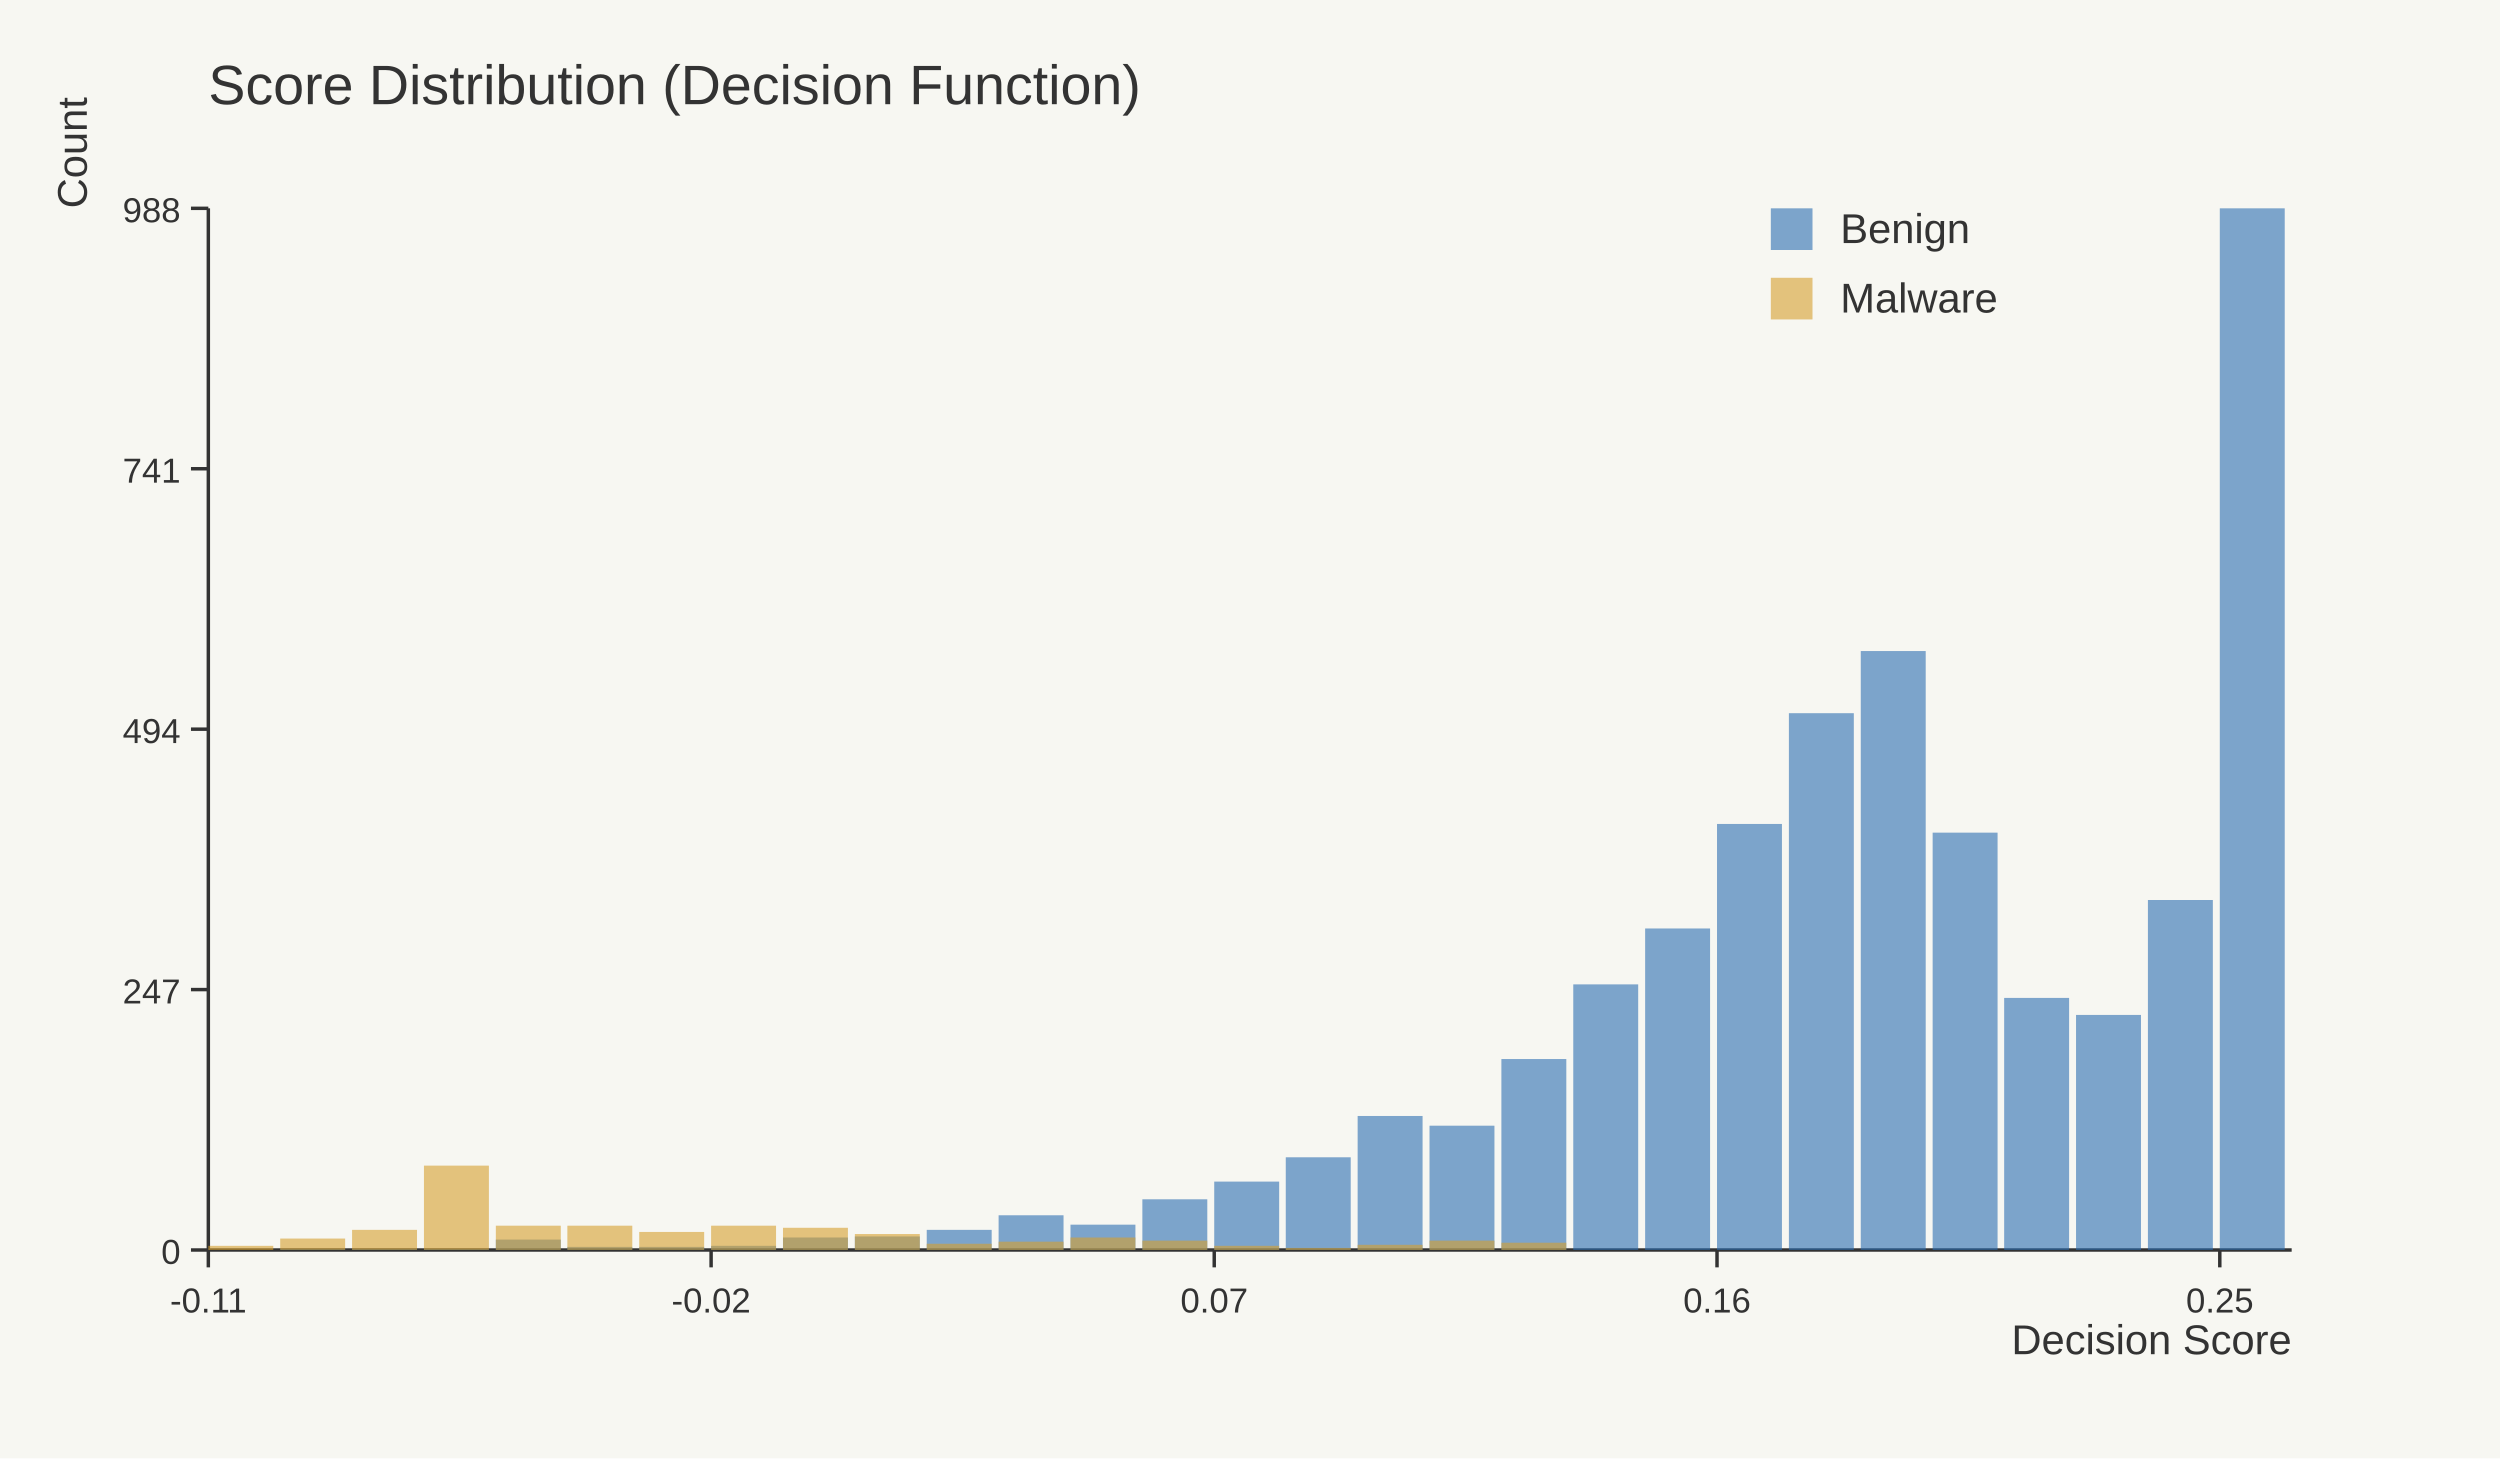
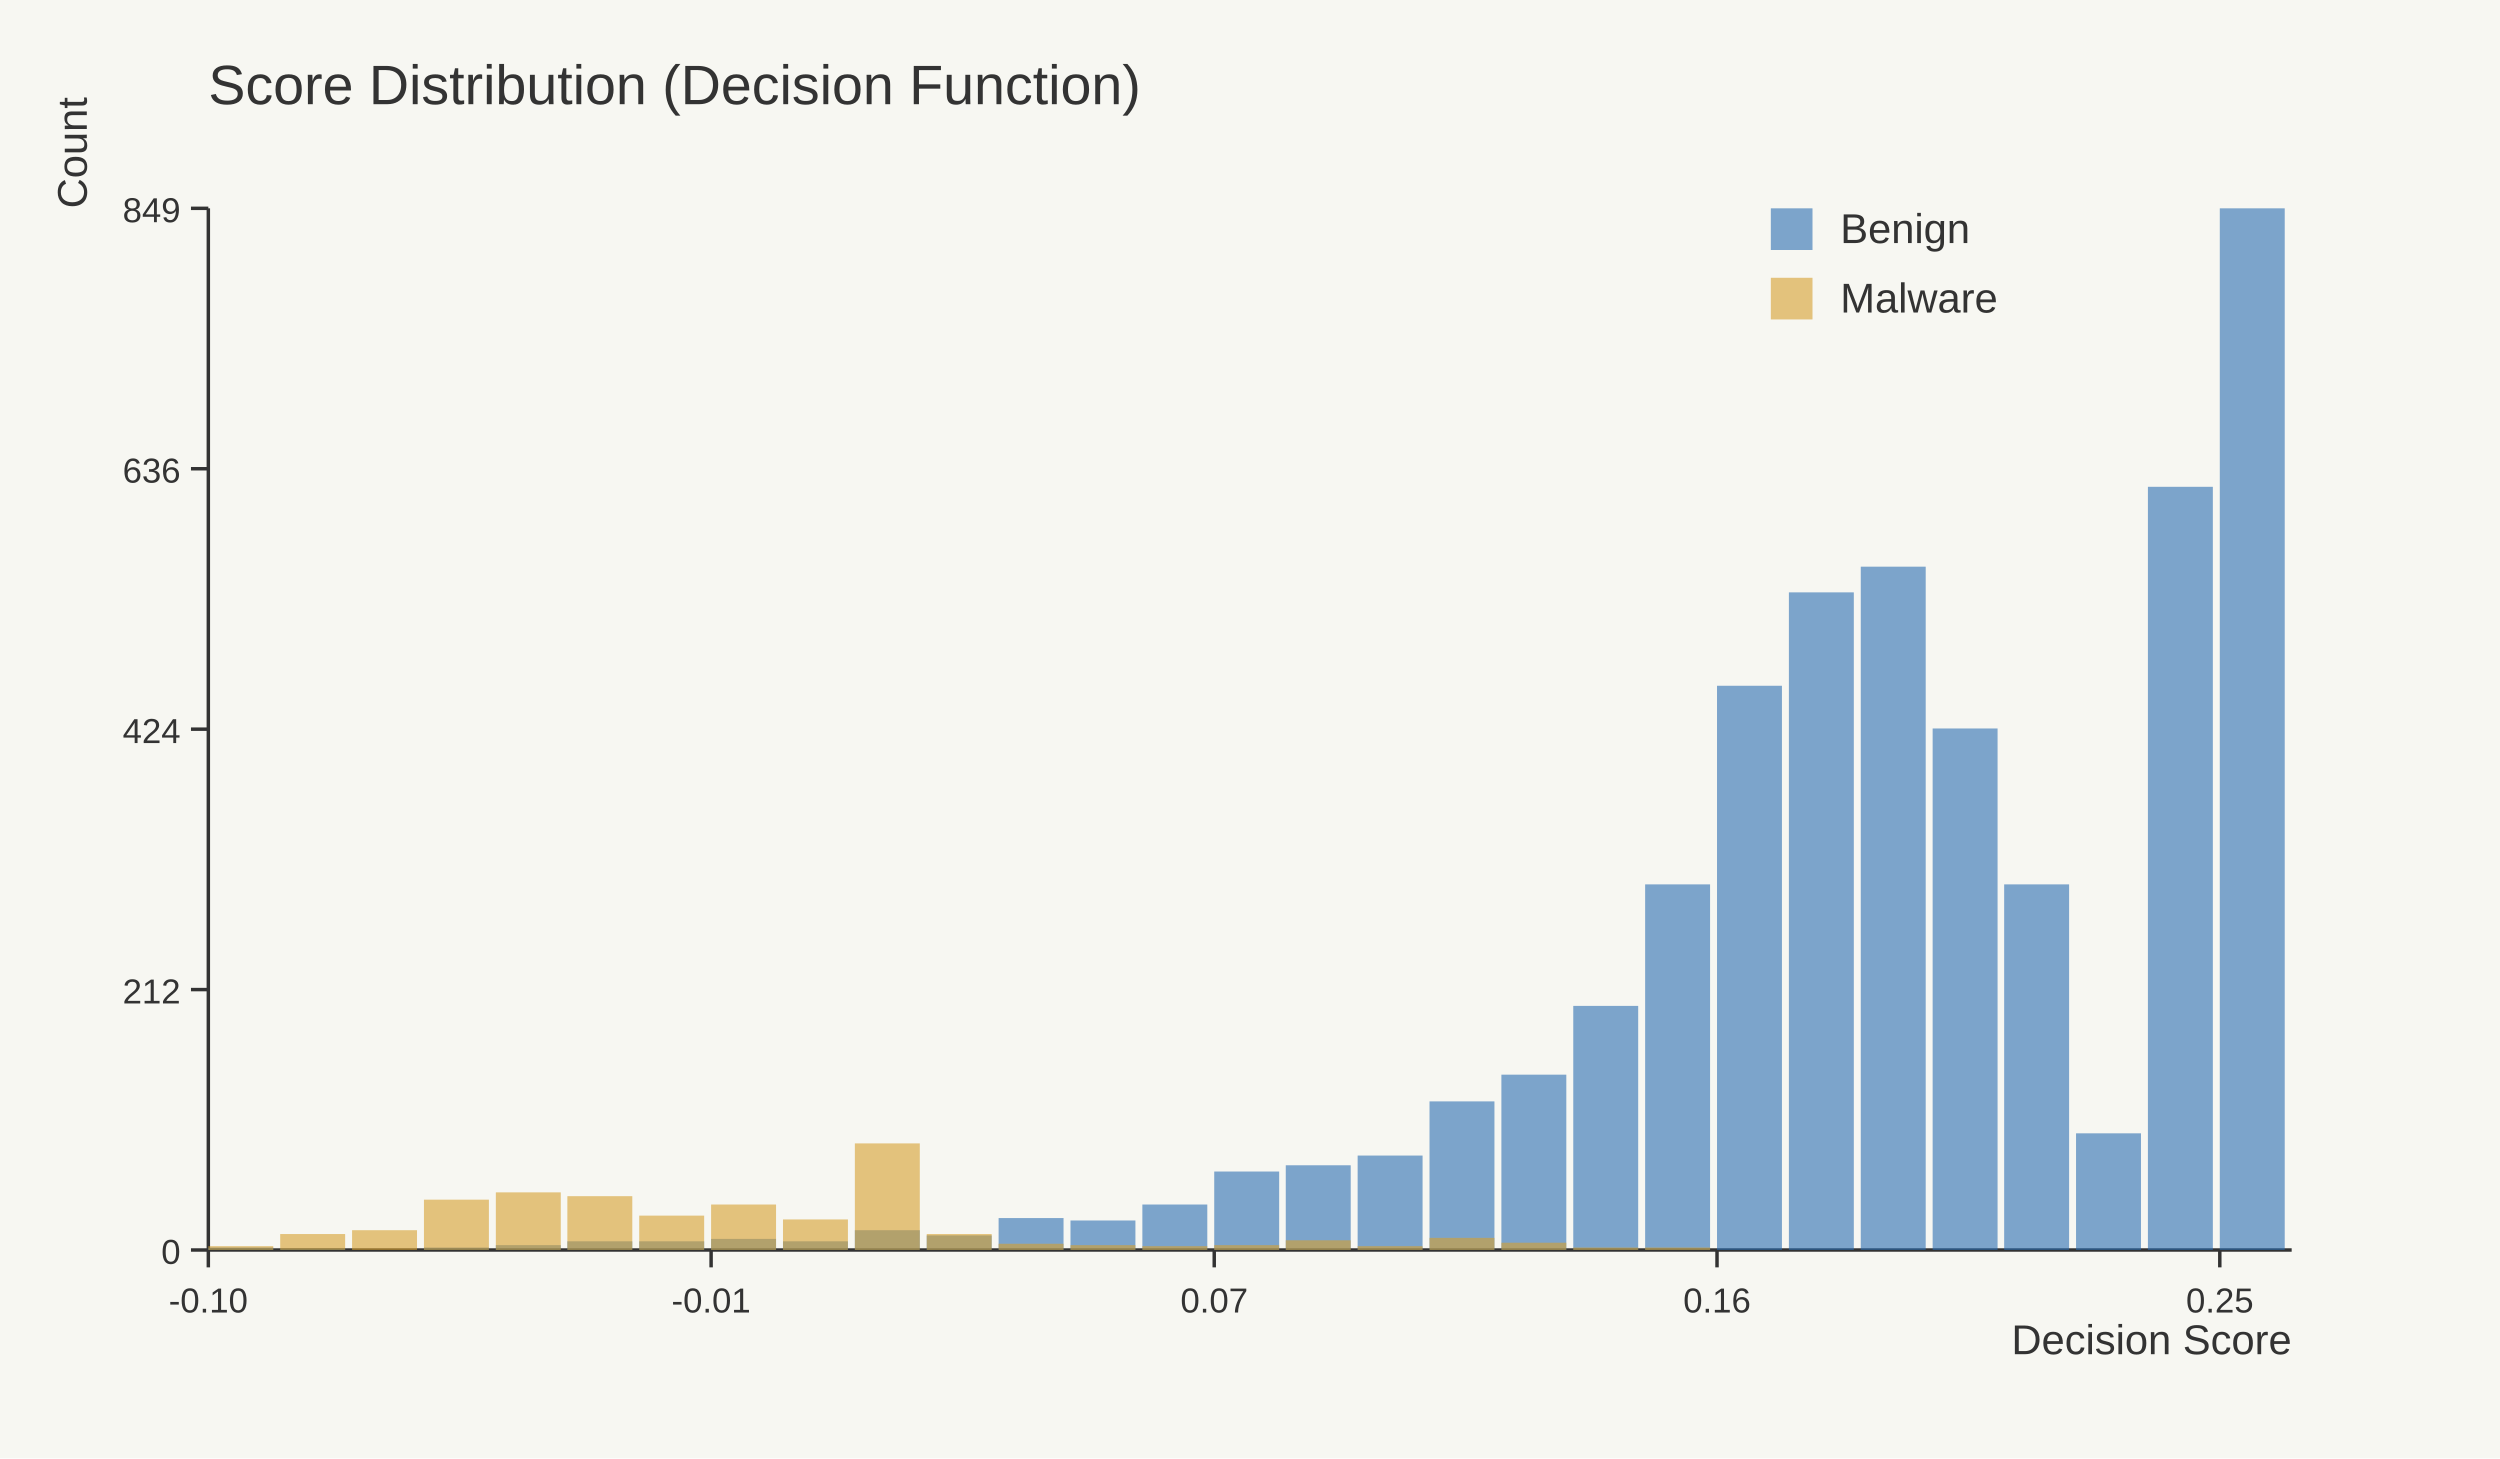
<svg xmlns="http://www.w3.org/2000/svg" width="720" height="420" viewBox="0 0 720 420">
  <rect width="100%" height="100%" fill="#f7f7f2" />
  <text x="60" y="30" font-family="Arial" font-size="16" fill="#333">Score Distribution (Decision Function)</text>
  <line x1="60" y1="360" x2="660" y2="360" stroke="#333" stroke-width="1" />
  <line x1="60" y1="360" x2="60" y2="60" stroke="#333" stroke-width="1" />
  <line x1="60.0" y1="360" x2="60.0" y2="365" stroke="#333" stroke-width="1" />
-   <text x="60.0" y="378" font-family="Arial" font-size="10" text-anchor="middle" fill="#333">-0.11</text>
+   <text x="60.0" y="378" font-family="Arial" font-size="10" text-anchor="middle" fill="#333">-0.10</text>
  <line x1="204.8" y1="360" x2="204.8" y2="365" stroke="#333" stroke-width="1" />
-   <text x="204.8" y="378" font-family="Arial" font-size="10" text-anchor="middle" fill="#333">-0.02</text>
+   <text x="204.8" y="378" font-family="Arial" font-size="10" text-anchor="middle" fill="#333">-0.01</text>
  <line x1="349.7" y1="360" x2="349.7" y2="365" stroke="#333" stroke-width="1" />
  <text x="349.7" y="378" font-family="Arial" font-size="10" text-anchor="middle" fill="#333">0.07</text>
  <line x1="494.5" y1="360" x2="494.5" y2="365" stroke="#333" stroke-width="1" />
  <text x="494.5" y="378" font-family="Arial" font-size="10" text-anchor="middle" fill="#333">0.16</text>
  <line x1="639.3" y1="360" x2="639.3" y2="365" stroke="#333" stroke-width="1" />
  <text x="639.3" y="378" font-family="Arial" font-size="10" text-anchor="middle" fill="#333">0.25</text>
  <line x1="60" y1="360.0" x2="55" y2="360.0" stroke="#333" stroke-width="1" />
  <text x="52" y="364.0" font-family="Arial" font-size="10" text-anchor="end" fill="#333">0</text>
  <line x1="60" y1="285.0" x2="55" y2="285.0" stroke="#333" stroke-width="1" />
-   <text x="52" y="289.0" font-family="Arial" font-size="10" text-anchor="end" fill="#333">247</text>
+   <text x="52" y="289.0" font-family="Arial" font-size="10" text-anchor="end" fill="#333">212</text>
  <line x1="60" y1="210.0" x2="55" y2="210.0" stroke="#333" stroke-width="1" />
-   <text x="52" y="214.0" font-family="Arial" font-size="10" text-anchor="end" fill="#333">494</text>
+   <text x="52" y="214.0" font-family="Arial" font-size="10" text-anchor="end" fill="#333">424</text>
  <line x1="60" y1="135.0" x2="55" y2="135.0" stroke="#333" stroke-width="1" />
-   <text x="52" y="139.0" font-family="Arial" font-size="10" text-anchor="end" fill="#333">741</text>
+   <text x="52" y="139.0" font-family="Arial" font-size="10" text-anchor="end" fill="#333">636</text>
  <line x1="60" y1="60.0" x2="55" y2="60.0" stroke="#333" stroke-width="1" />
-   <text x="52" y="64.0" font-family="Arial" font-size="10" text-anchor="end" fill="#333">988</text>
-   <rect x="60.0" y="360.0" width="18.7" height="0.0" fill="#2b6cb0" fill-opacity="0.6" />
-   <rect x="60.0" y="358.8" width="18.7" height="1.2" fill="#d69e2e" fill-opacity="0.6" />
-   <rect x="80.7" y="359.7" width="18.7" height="0.3" fill="#2b6cb0" fill-opacity="0.6" />
-   <rect x="80.7" y="356.7" width="18.7" height="3.3" fill="#d69e2e" fill-opacity="0.6" />
-   <rect x="101.4" y="359.7" width="18.7" height="0.3" fill="#2b6cb0" fill-opacity="0.6" />
-   <rect x="101.4" y="354.2" width="18.7" height="5.8" fill="#d69e2e" fill-opacity="0.6" />
-   <rect x="122.1" y="359.7" width="18.7" height="0.3" fill="#2b6cb0" fill-opacity="0.6" />
-   <rect x="122.1" y="335.7" width="18.7" height="24.3" fill="#d69e2e" fill-opacity="0.6" />
-   <rect x="142.8" y="357.0" width="18.7" height="3.0" fill="#2b6cb0" fill-opacity="0.6" />
-   <rect x="142.8" y="353.0" width="18.7" height="7.0" fill="#d69e2e" fill-opacity="0.6" />
-   <rect x="163.4" y="359.1" width="18.7" height="0.9" fill="#2b6cb0" fill-opacity="0.6" />
-   <rect x="163.4" y="353.0" width="18.7" height="7.0" fill="#d69e2e" fill-opacity="0.6" />
-   <rect x="184.1" y="359.1" width="18.7" height="0.9" fill="#2b6cb0" fill-opacity="0.6" />
-   <rect x="184.1" y="354.8" width="18.7" height="5.2" fill="#d69e2e" fill-opacity="0.6" />
-   <rect x="204.8" y="358.8" width="18.7" height="1.2" fill="#2b6cb0" fill-opacity="0.6" />
-   <rect x="204.8" y="353.0" width="18.7" height="7.0" fill="#d69e2e" fill-opacity="0.6" />
-   <rect x="225.5" y="356.4" width="18.7" height="3.6" fill="#2b6cb0" fill-opacity="0.6" />
-   <rect x="225.5" y="353.6" width="18.7" height="6.4" fill="#d69e2e" fill-opacity="0.6" />
-   <rect x="246.2" y="356.1" width="18.7" height="3.9" fill="#2b6cb0" fill-opacity="0.6" />
-   <rect x="246.2" y="355.4" width="18.7" height="4.6" fill="#d69e2e" fill-opacity="0.6" />
-   <rect x="266.9" y="354.2" width="18.7" height="5.8" fill="#2b6cb0" fill-opacity="0.6" />
-   <rect x="266.9" y="358.2" width="18.7" height="1.8" fill="#d69e2e" fill-opacity="0.6" />
-   <rect x="287.6" y="350.0" width="18.7" height="10.0" fill="#2b6cb0" fill-opacity="0.6" />
-   <rect x="287.6" y="357.6" width="18.7" height="2.4" fill="#d69e2e" fill-opacity="0.6" />
-   <rect x="308.3" y="352.7" width="18.7" height="7.3" fill="#2b6cb0" fill-opacity="0.6" />
-   <rect x="308.3" y="356.4" width="18.7" height="3.6" fill="#d69e2e" fill-opacity="0.6" />
-   <rect x="329.0" y="345.4" width="18.7" height="14.6" fill="#2b6cb0" fill-opacity="0.6" />
-   <rect x="329.0" y="357.3" width="18.7" height="2.7" fill="#d69e2e" fill-opacity="0.6" />
-   <rect x="349.7" y="340.3" width="18.7" height="19.7" fill="#2b6cb0" fill-opacity="0.6" />
-   <rect x="349.7" y="358.8" width="18.7" height="1.2" fill="#d69e2e" fill-opacity="0.6" />
-   <rect x="370.3" y="333.3" width="18.7" height="26.7" fill="#2b6cb0" fill-opacity="0.6" />
-   <rect x="370.3" y="359.4" width="18.7" height="0.6" fill="#d69e2e" fill-opacity="0.6" />
-   <rect x="391.0" y="321.4" width="18.7" height="38.6" fill="#2b6cb0" fill-opacity="0.6" />
-   <rect x="391.0" y="358.5" width="18.7" height="1.5" fill="#d69e2e" fill-opacity="0.6" />
-   <rect x="411.7" y="324.2" width="18.7" height="35.8" fill="#2b6cb0" fill-opacity="0.6" />
-   <rect x="411.7" y="357.3" width="18.7" height="2.7" fill="#d69e2e" fill-opacity="0.6" />
-   <rect x="432.4" y="305.0" width="18.7" height="55.0" fill="#2b6cb0" fill-opacity="0.6" />
+   <text x="52" y="64.0" font-family="Arial" font-size="10" text-anchor="end" fill="#333">849</text>
+   <rect x="60.0" y="359.3" width="18.7" height="0.7" fill="#2b6cb0" fill-opacity="0.6" />
+   <rect x="60.0" y="358.9" width="18.7" height="1.1" fill="#d69e2e" fill-opacity="0.6" />
+   <rect x="80.7" y="359.6" width="18.7" height="0.4" fill="#2b6cb0" fill-opacity="0.6" />
+   <rect x="80.7" y="355.4" width="18.7" height="4.6" fill="#d69e2e" fill-opacity="0.6" />
+   <rect x="101.4" y="360.0" width="18.7" height="0.0" fill="#2b6cb0" fill-opacity="0.6" />
+   <rect x="101.4" y="354.3" width="18.7" height="5.7" fill="#d69e2e" fill-opacity="0.6" />
+   <rect x="122.1" y="359.3" width="18.7" height="0.7" fill="#2b6cb0" fill-opacity="0.6" />
+   <rect x="122.1" y="345.5" width="18.7" height="14.5" fill="#d69e2e" fill-opacity="0.6" />
+   <rect x="142.8" y="358.6" width="18.7" height="1.4" fill="#2b6cb0" fill-opacity="0.6" />
+   <rect x="142.8" y="343.4" width="18.7" height="16.6" fill="#d69e2e" fill-opacity="0.6" />
+   <rect x="163.4" y="357.5" width="18.7" height="2.5" fill="#2b6cb0" fill-opacity="0.6" />
+   <rect x="163.4" y="344.5" width="18.7" height="15.5" fill="#d69e2e" fill-opacity="0.6" />
+   <rect x="184.1" y="357.5" width="18.7" height="2.5" fill="#2b6cb0" fill-opacity="0.6" />
+   <rect x="184.1" y="350.1" width="18.7" height="9.9" fill="#d69e2e" fill-opacity="0.6" />
+   <rect x="204.8" y="356.8" width="18.7" height="3.2" fill="#2b6cb0" fill-opacity="0.6" />
+   <rect x="204.8" y="346.9" width="18.7" height="13.1" fill="#d69e2e" fill-opacity="0.6" />
+   <rect x="225.5" y="357.5" width="18.7" height="2.5" fill="#2b6cb0" fill-opacity="0.6" />
+   <rect x="225.5" y="351.2" width="18.7" height="8.8" fill="#d69e2e" fill-opacity="0.6" />
+   <rect x="246.2" y="354.3" width="18.7" height="5.7" fill="#2b6cb0" fill-opacity="0.6" />
+   <rect x="246.2" y="329.3" width="18.7" height="30.7" fill="#d69e2e" fill-opacity="0.6" />
+   <rect x="266.9" y="355.8" width="18.7" height="4.2" fill="#2b6cb0" fill-opacity="0.6" />
+   <rect x="266.9" y="355.4" width="18.7" height="4.6" fill="#d69e2e" fill-opacity="0.6" />
+   <rect x="287.6" y="350.8" width="18.7" height="9.2" fill="#2b6cb0" fill-opacity="0.6" />
+   <rect x="287.6" y="358.2" width="18.7" height="1.8" fill="#d69e2e" fill-opacity="0.6" />
+   <rect x="308.3" y="351.5" width="18.7" height="8.5" fill="#2b6cb0" fill-opacity="0.6" />
+   <rect x="308.3" y="358.6" width="18.7" height="1.4" fill="#d69e2e" fill-opacity="0.6" />
+   <rect x="329.0" y="346.9" width="18.7" height="13.1" fill="#2b6cb0" fill-opacity="0.6" />
+   <rect x="329.0" y="358.9" width="18.7" height="1.1" fill="#d69e2e" fill-opacity="0.6" />
+   <rect x="349.7" y="337.4" width="18.7" height="22.6" fill="#2b6cb0" fill-opacity="0.6" />
+   <rect x="349.7" y="358.6" width="18.7" height="1.4" fill="#d69e2e" fill-opacity="0.6" />
+   <rect x="370.3" y="335.6" width="18.7" height="24.4" fill="#2b6cb0" fill-opacity="0.6" />
+   <rect x="370.3" y="357.2" width="18.7" height="2.8" fill="#d69e2e" fill-opacity="0.6" />
+   <rect x="391.0" y="332.8" width="18.7" height="27.2" fill="#2b6cb0" fill-opacity="0.6" />
+   <rect x="391.0" y="358.9" width="18.7" height="1.1" fill="#d69e2e" fill-opacity="0.6" />
+   <rect x="411.7" y="317.2" width="18.7" height="42.8" fill="#2b6cb0" fill-opacity="0.6" />
+   <rect x="411.7" y="356.5" width="18.7" height="3.5" fill="#d69e2e" fill-opacity="0.6" />
+   <rect x="432.4" y="309.5" width="18.7" height="50.5" fill="#2b6cb0" fill-opacity="0.6" />
  <rect x="432.4" y="357.9" width="18.7" height="2.1" fill="#d69e2e" fill-opacity="0.6" />
-   <rect x="453.1" y="283.5" width="18.7" height="76.5" fill="#2b6cb0" fill-opacity="0.6" />
-   <rect x="453.1" y="360.0" width="18.7" height="0.0" fill="#d69e2e" fill-opacity="0.6" />
-   <rect x="473.8" y="267.4" width="18.7" height="92.6" fill="#2b6cb0" fill-opacity="0.6" />
-   <rect x="473.8" y="360.0" width="18.7" height="0.0" fill="#d69e2e" fill-opacity="0.6" />
-   <rect x="494.5" y="237.3" width="18.7" height="122.7" fill="#2b6cb0" fill-opacity="0.6" />
+   <rect x="453.1" y="289.7" width="18.7" height="70.3" fill="#2b6cb0" fill-opacity="0.6" />
+   <rect x="453.1" y="359.3" width="18.7" height="0.7" fill="#d69e2e" fill-opacity="0.6" />
+   <rect x="473.8" y="254.7" width="18.7" height="105.3" fill="#2b6cb0" fill-opacity="0.6" />
+   <rect x="473.8" y="359.3" width="18.7" height="0.7" fill="#d69e2e" fill-opacity="0.6" />
+   <rect x="494.5" y="197.5" width="18.7" height="162.5" fill="#2b6cb0" fill-opacity="0.6" />
  <rect x="494.5" y="360.0" width="18.7" height="0.0" fill="#d69e2e" fill-opacity="0.6" />
-   <rect x="515.2" y="205.4" width="18.7" height="154.6" fill="#2b6cb0" fill-opacity="0.6" />
+   <rect x="515.2" y="170.6" width="18.7" height="189.4" fill="#2b6cb0" fill-opacity="0.6" />
  <rect x="515.2" y="360.0" width="18.7" height="0.0" fill="#d69e2e" fill-opacity="0.6" />
-   <rect x="535.9" y="187.5" width="18.7" height="172.5" fill="#2b6cb0" fill-opacity="0.6" />
+   <rect x="535.9" y="163.2" width="18.7" height="196.8" fill="#2b6cb0" fill-opacity="0.6" />
  <rect x="535.9" y="360.0" width="18.7" height="0.0" fill="#d69e2e" fill-opacity="0.6" />
-   <rect x="556.6" y="239.8" width="18.7" height="120.2" fill="#2b6cb0" fill-opacity="0.6" />
+   <rect x="556.6" y="209.8" width="18.7" height="150.2" fill="#2b6cb0" fill-opacity="0.6" />
  <rect x="556.6" y="360.0" width="18.7" height="0.0" fill="#d69e2e" fill-opacity="0.6" />
-   <rect x="577.2" y="287.4" width="18.7" height="72.6" fill="#2b6cb0" fill-opacity="0.6" />
+   <rect x="577.2" y="254.7" width="18.7" height="105.3" fill="#2b6cb0" fill-opacity="0.6" />
  <rect x="577.2" y="360.0" width="18.7" height="0.0" fill="#d69e2e" fill-opacity="0.6" />
-   <rect x="597.9" y="292.3" width="18.7" height="67.7" fill="#2b6cb0" fill-opacity="0.6" />
+   <rect x="597.9" y="326.4" width="18.7" height="33.6" fill="#2b6cb0" fill-opacity="0.6" />
  <rect x="597.9" y="360.0" width="18.7" height="0.0" fill="#d69e2e" fill-opacity="0.6" />
-   <rect x="618.6" y="259.2" width="18.7" height="100.8" fill="#2b6cb0" fill-opacity="0.6" />
+   <rect x="618.6" y="140.2" width="18.7" height="219.8" fill="#2b6cb0" fill-opacity="0.6" />
  <rect x="618.6" y="360.0" width="18.7" height="0.0" fill="#d69e2e" fill-opacity="0.6" />
  <rect x="639.3" y="60.0" width="18.7" height="300.0" fill="#2b6cb0" fill-opacity="0.6" />
  <rect x="639.3" y="360.0" width="18.7" height="0.0" fill="#d69e2e" fill-opacity="0.6" />
  <text x="660" y="390" font-family="Arial" font-size="12" text-anchor="end" fill="#333">Decision Score</text>
  <text x="25" y="60" font-family="Arial" font-size="12" fill="#333" transform="rotate(-90 25,60)">Count</text>
  <rect x="510" y="60" width="12" height="12" fill="#2b6cb0" fill-opacity="0.6" />
  <text x="530" y="70" font-family="Arial" font-size="12" fill="#333">Benign</text>
  <rect x="510" y="80" width="12" height="12" fill="#d69e2e" fill-opacity="0.6" />
  <text x="530" y="90" font-family="Arial" font-size="12" fill="#333">Malware</text>
</svg>
